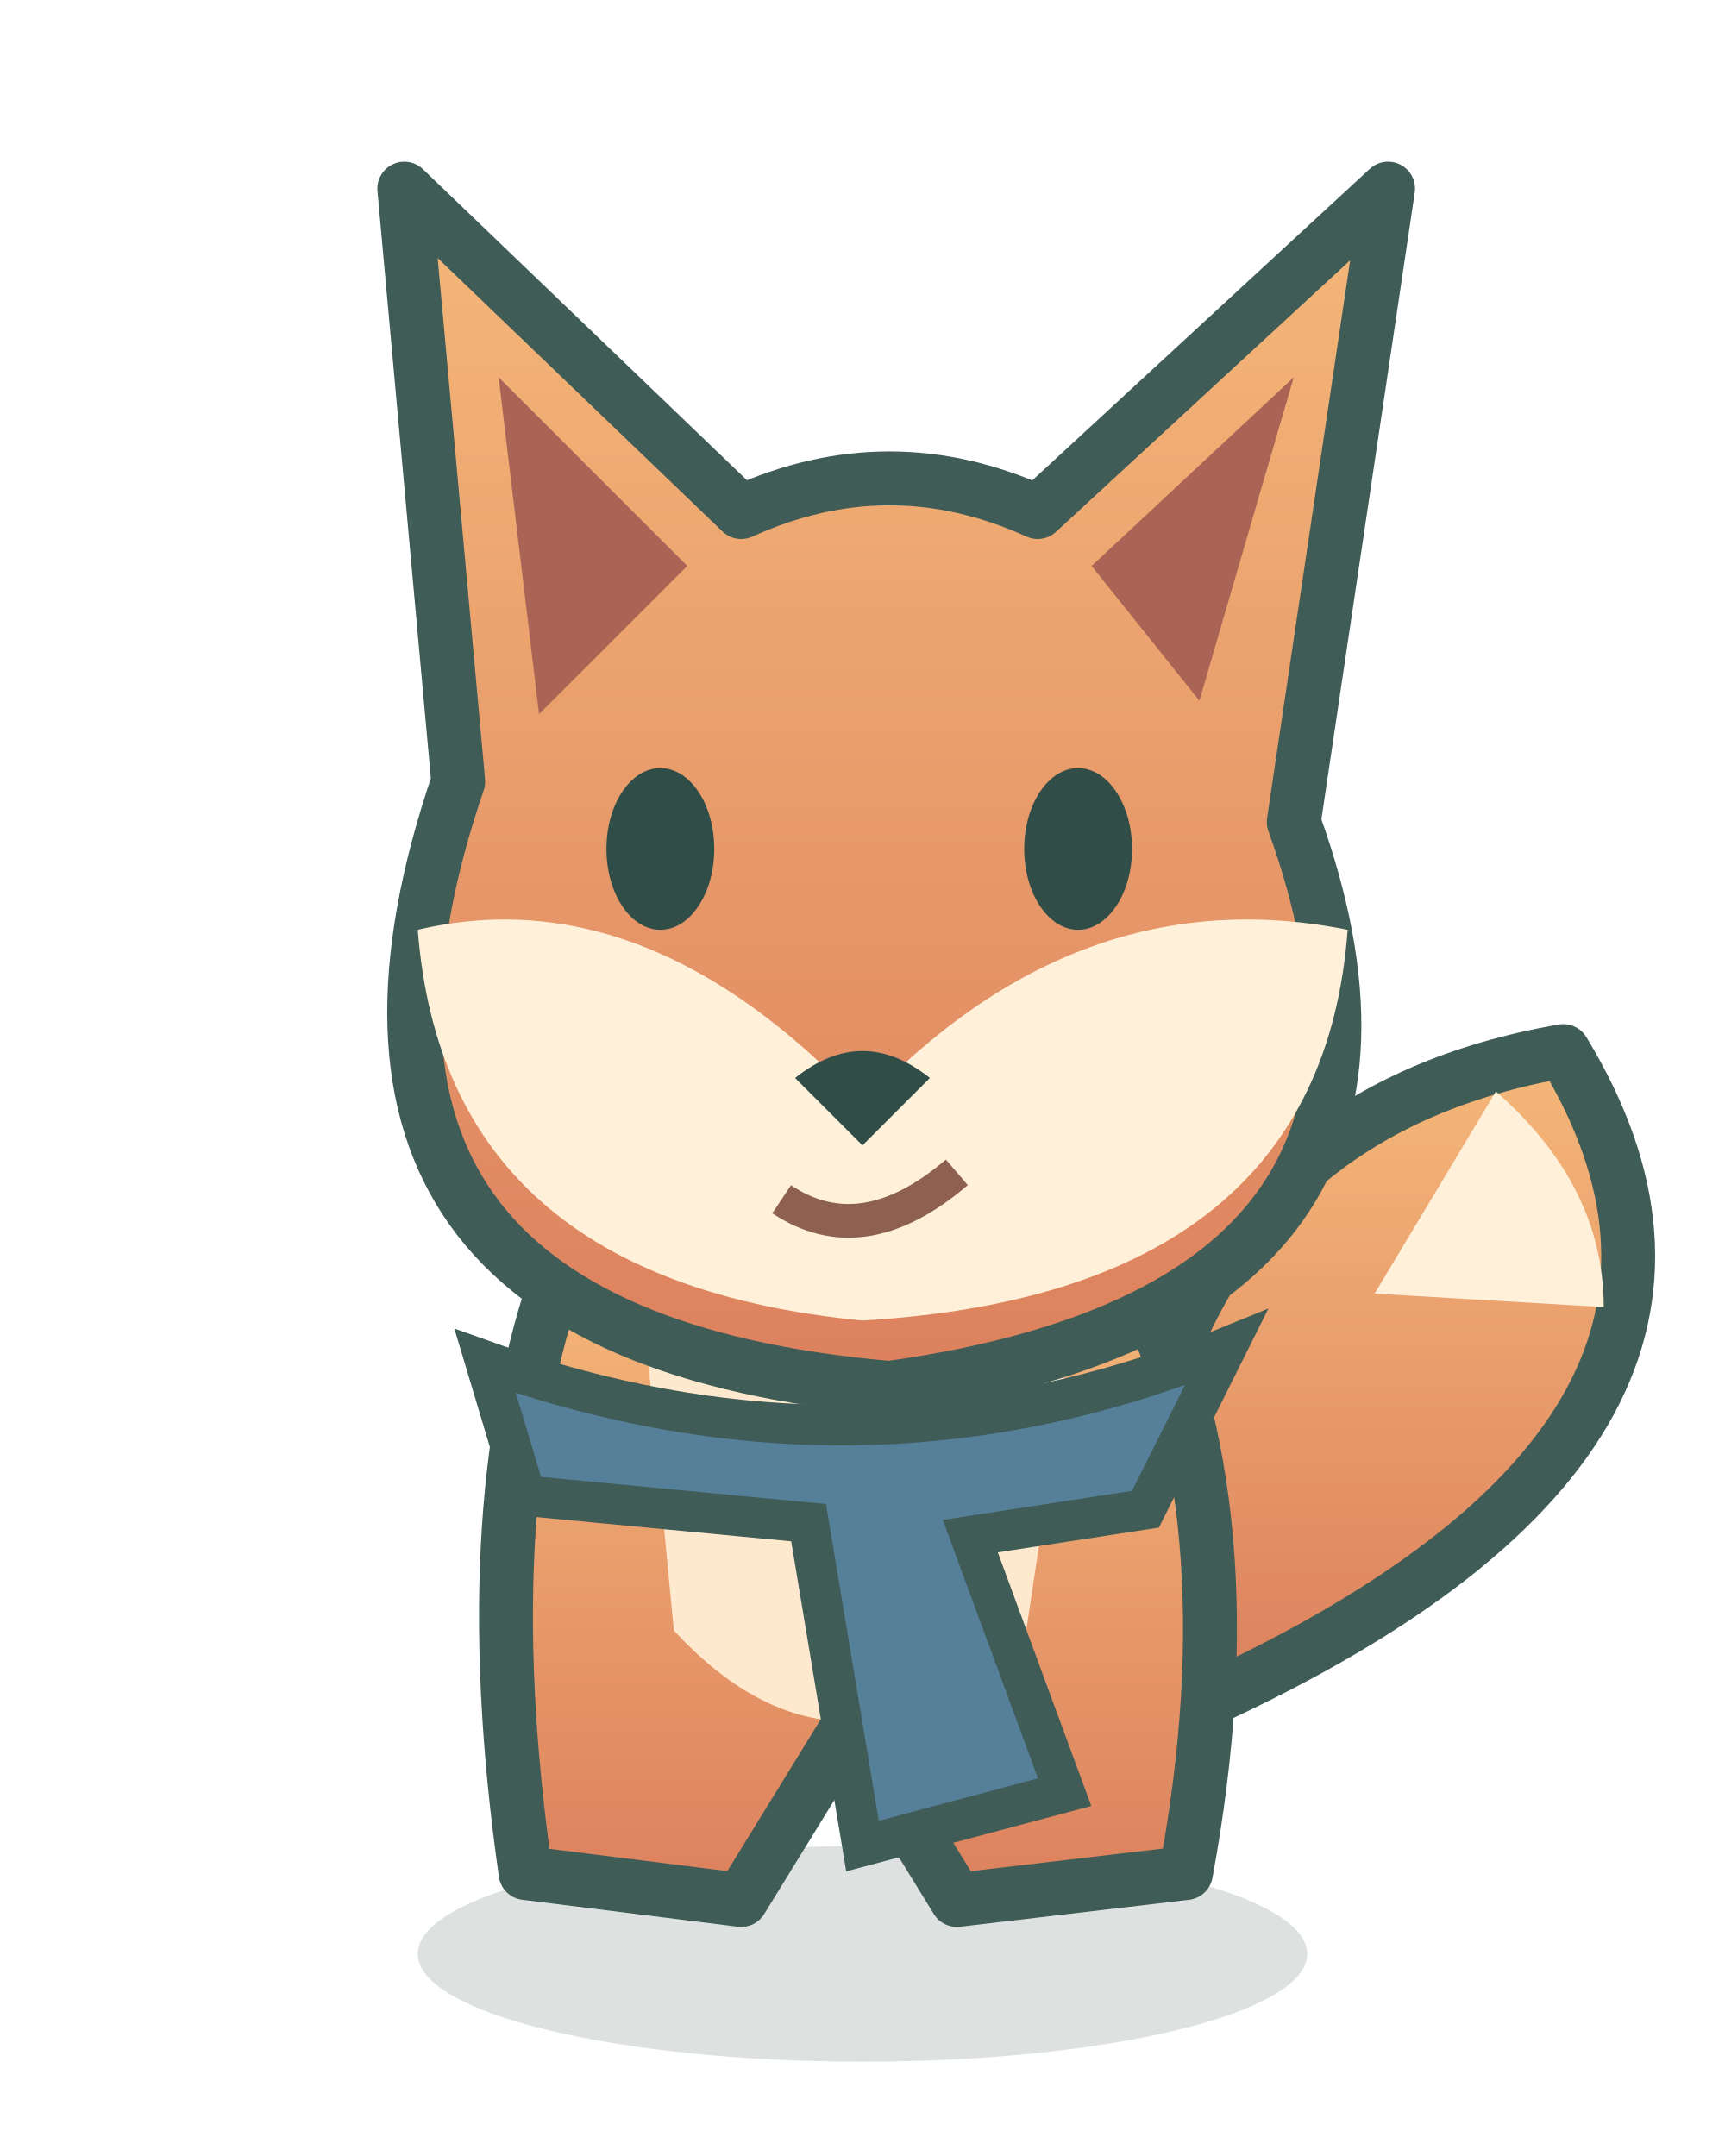
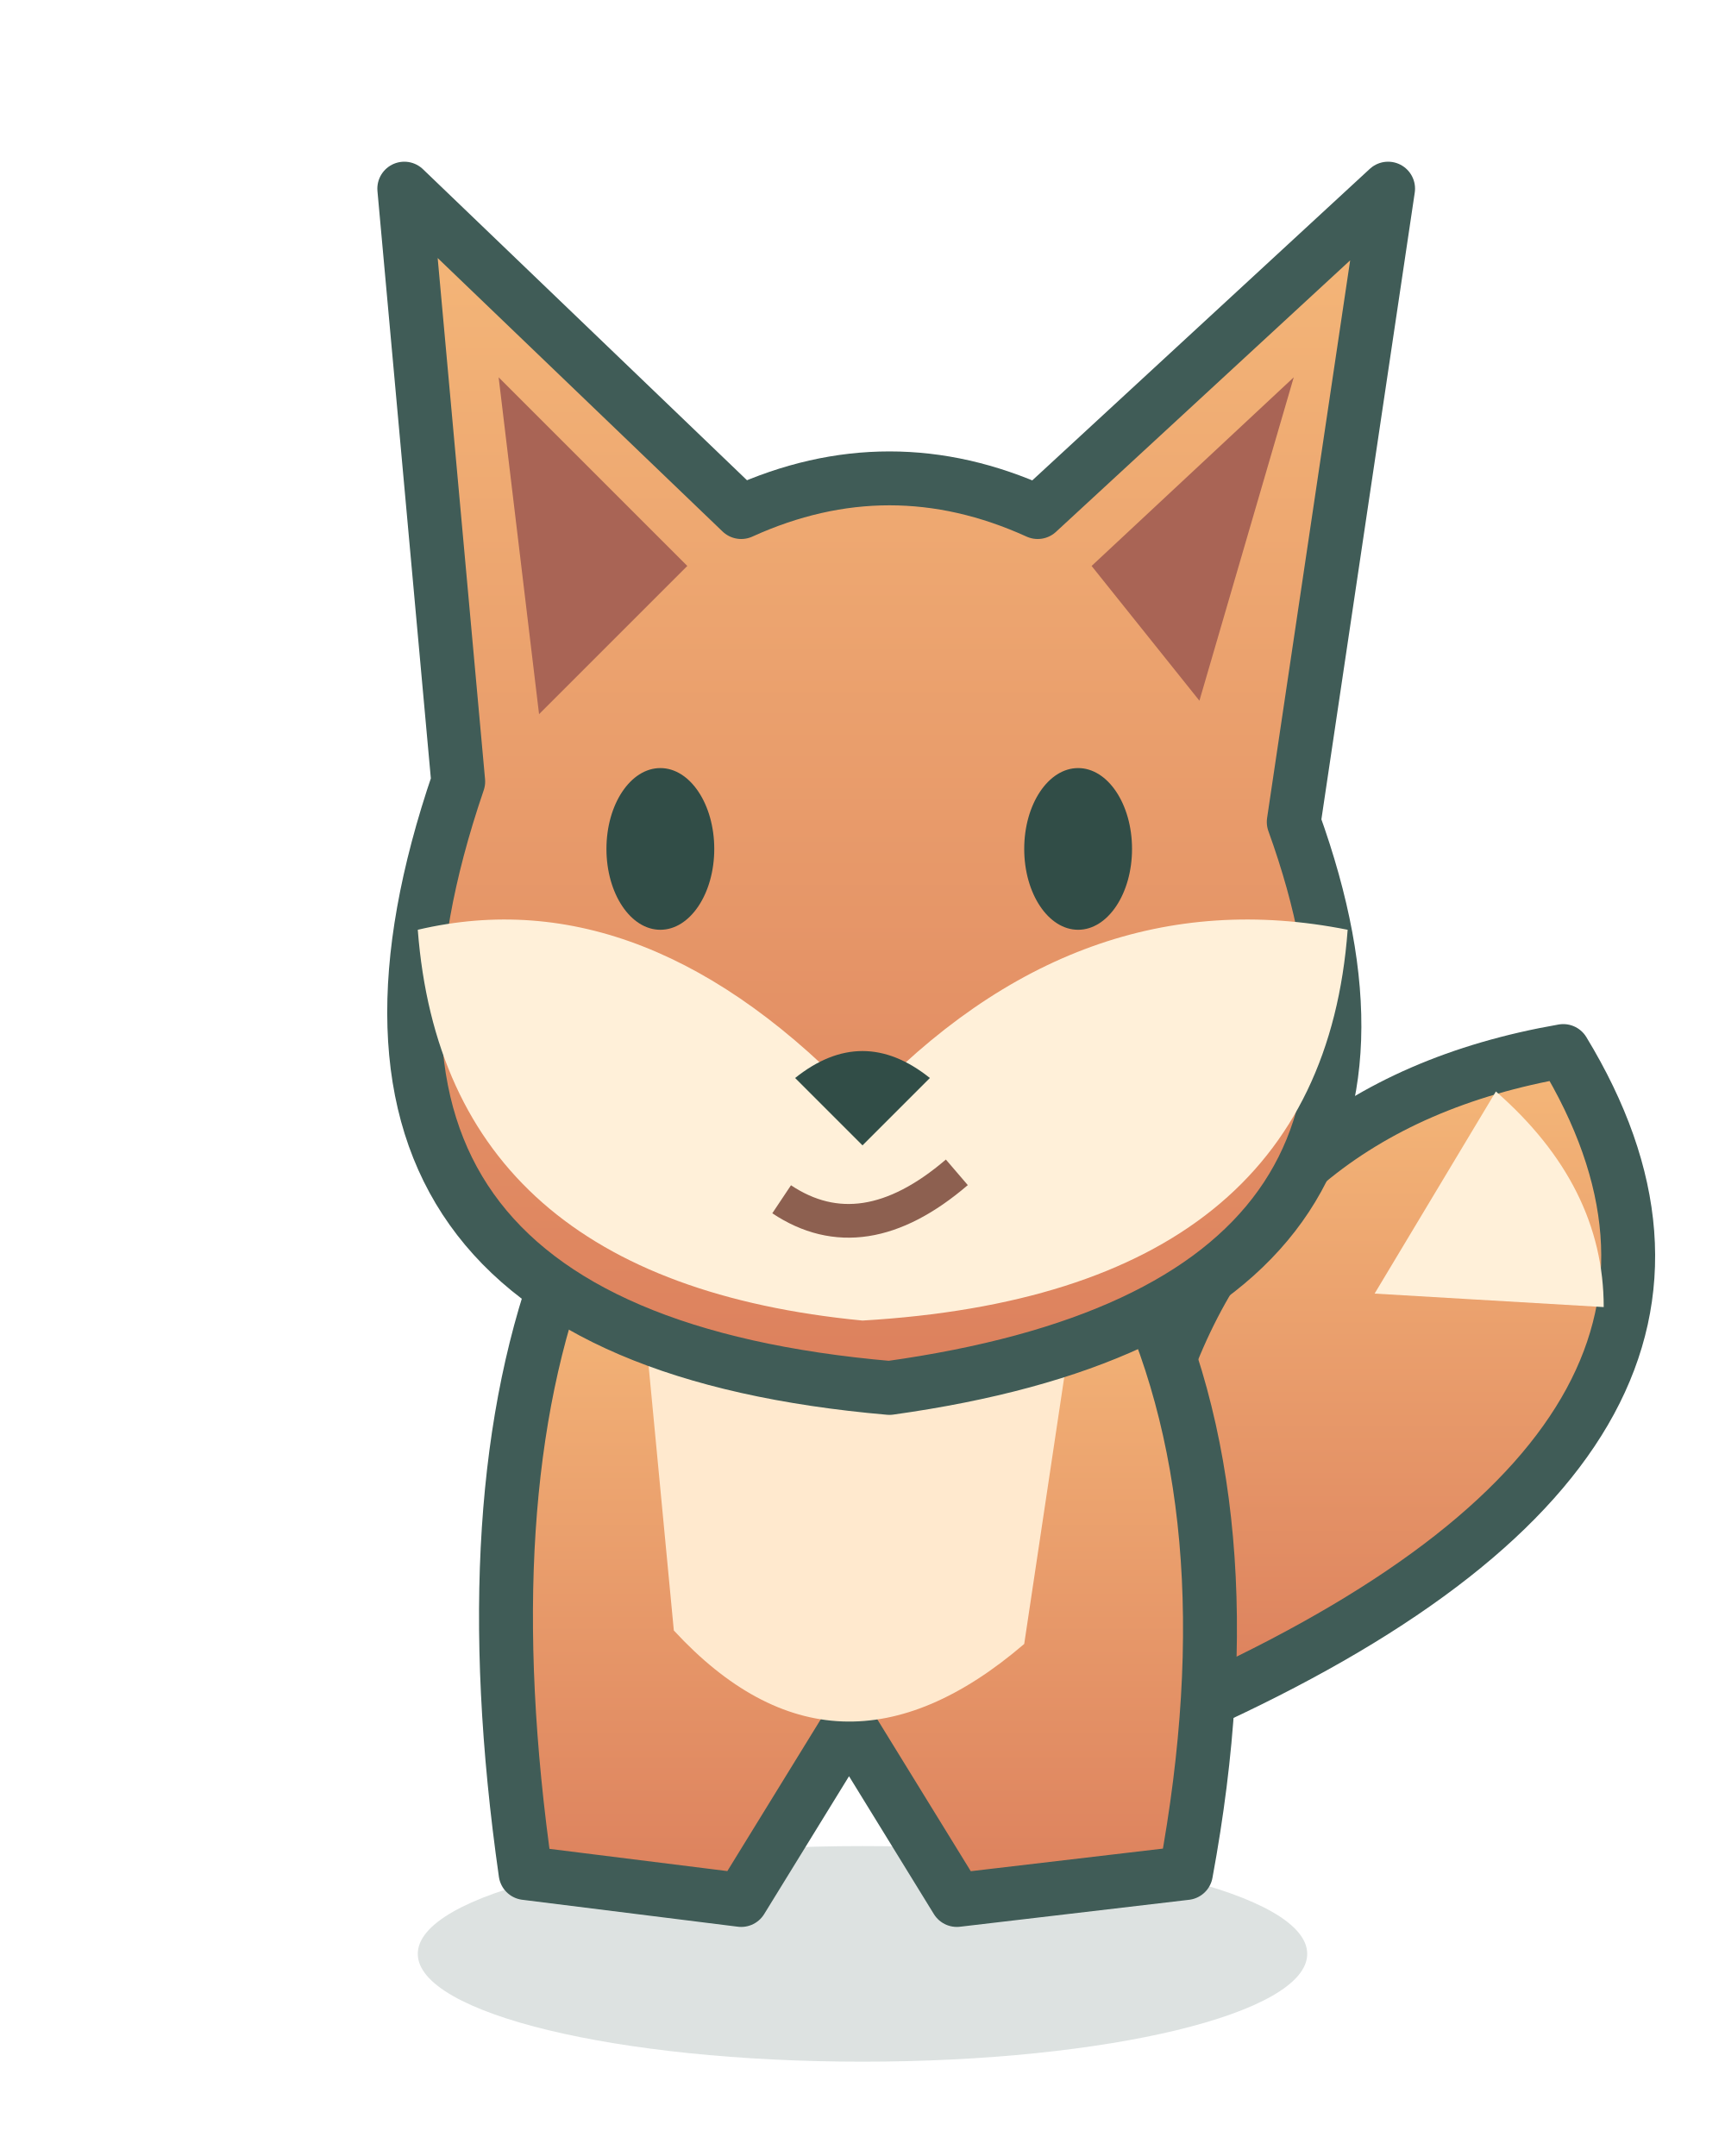
<svg xmlns="http://www.w3.org/2000/svg" width="128" height="160" viewBox="0 0 128 160">
  <defs>
    <linearGradient id="leaf" x2=".8" y2="1">
      <stop stop-color="#94c99b" />
      <stop offset="1" stop-color="#448d79" />
    </linearGradient>
    <linearGradient id="clay" x2="0" y2="1">
      <stop stop-color="#f5b879" />
      <stop offset="1" stop-color="#dc805d" />
    </linearGradient>
    <linearGradient id="wood" x2=".4" y2="1">
      <stop stop-color="#dca77a" />
      <stop offset="1" stop-color="#ac795e" />
    </linearGradient>
    <radialGradient id="glow">
      <stop stop-color="#fff0a7" stop-opacity=".9" />
      <stop offset="1" stop-color="#ffe29a" stop-opacity="0" />
    </radialGradient>
  </defs>
  <ellipse cx="64" cy="145" rx="33" ry="8" fill="#254842" opacity=".16" />
  <path d="M90 126Q133 106 116 78Q93 82 86 103" fill="url(#clay)" stroke="#405c57" stroke-width="4" stroke-linejoin="round" stroke-linecap="round" />
  <path d="M111 81Q119 88 119 97L102 96Z" fill="#fff0d9" />
  <path d="M42 93Q35 111 39 139L55 141L63 128L71 141L88 139Q93 112 84 94" fill="url(#clay)" stroke="#405c57" stroke-width="4" stroke-linejoin="round" stroke-linecap="round" />
  <path d="M48 100Q63 87 79 102L76 122Q62 134 50 121Z" fill="#ffe9ce" />
  <path d="M34 58L30 14L55 38Q66 33 77 38L103 14L96 61Q109 97 66 103Q20 99 34 58" fill="url(#clay)" stroke="#405c57" stroke-width="4" stroke-linejoin="round" stroke-linecap="round" />
  <path d="M37 28L40 53L51 42M96 28L89 52L81 42" fill="#a96455" />
  <path d="M31 69Q48 65 64 82Q80 65 100 69Q98 96 64 98Q33 95 31 69" fill="#fff0d9" />
  <ellipse cx="49" cy="63" rx="4" ry="6" fill="#314d47" />
  <ellipse cx="80" cy="63" rx="4" ry="6" fill="#314d47" />
  <path d="M59 80Q64 76 69 80L64 85Z" fill="#314d47" />
  <path d="M58 89Q64 93 71 87" fill="none" stroke="#8d6050" stroke-width="2.5" />
-   <path d="M36 101Q64 111 91 100L85 112L72 114L79 133L64 137L60 113L39 111Z" fill="#567f9a" stroke="#405c57" stroke-width="3" />
</svg>
